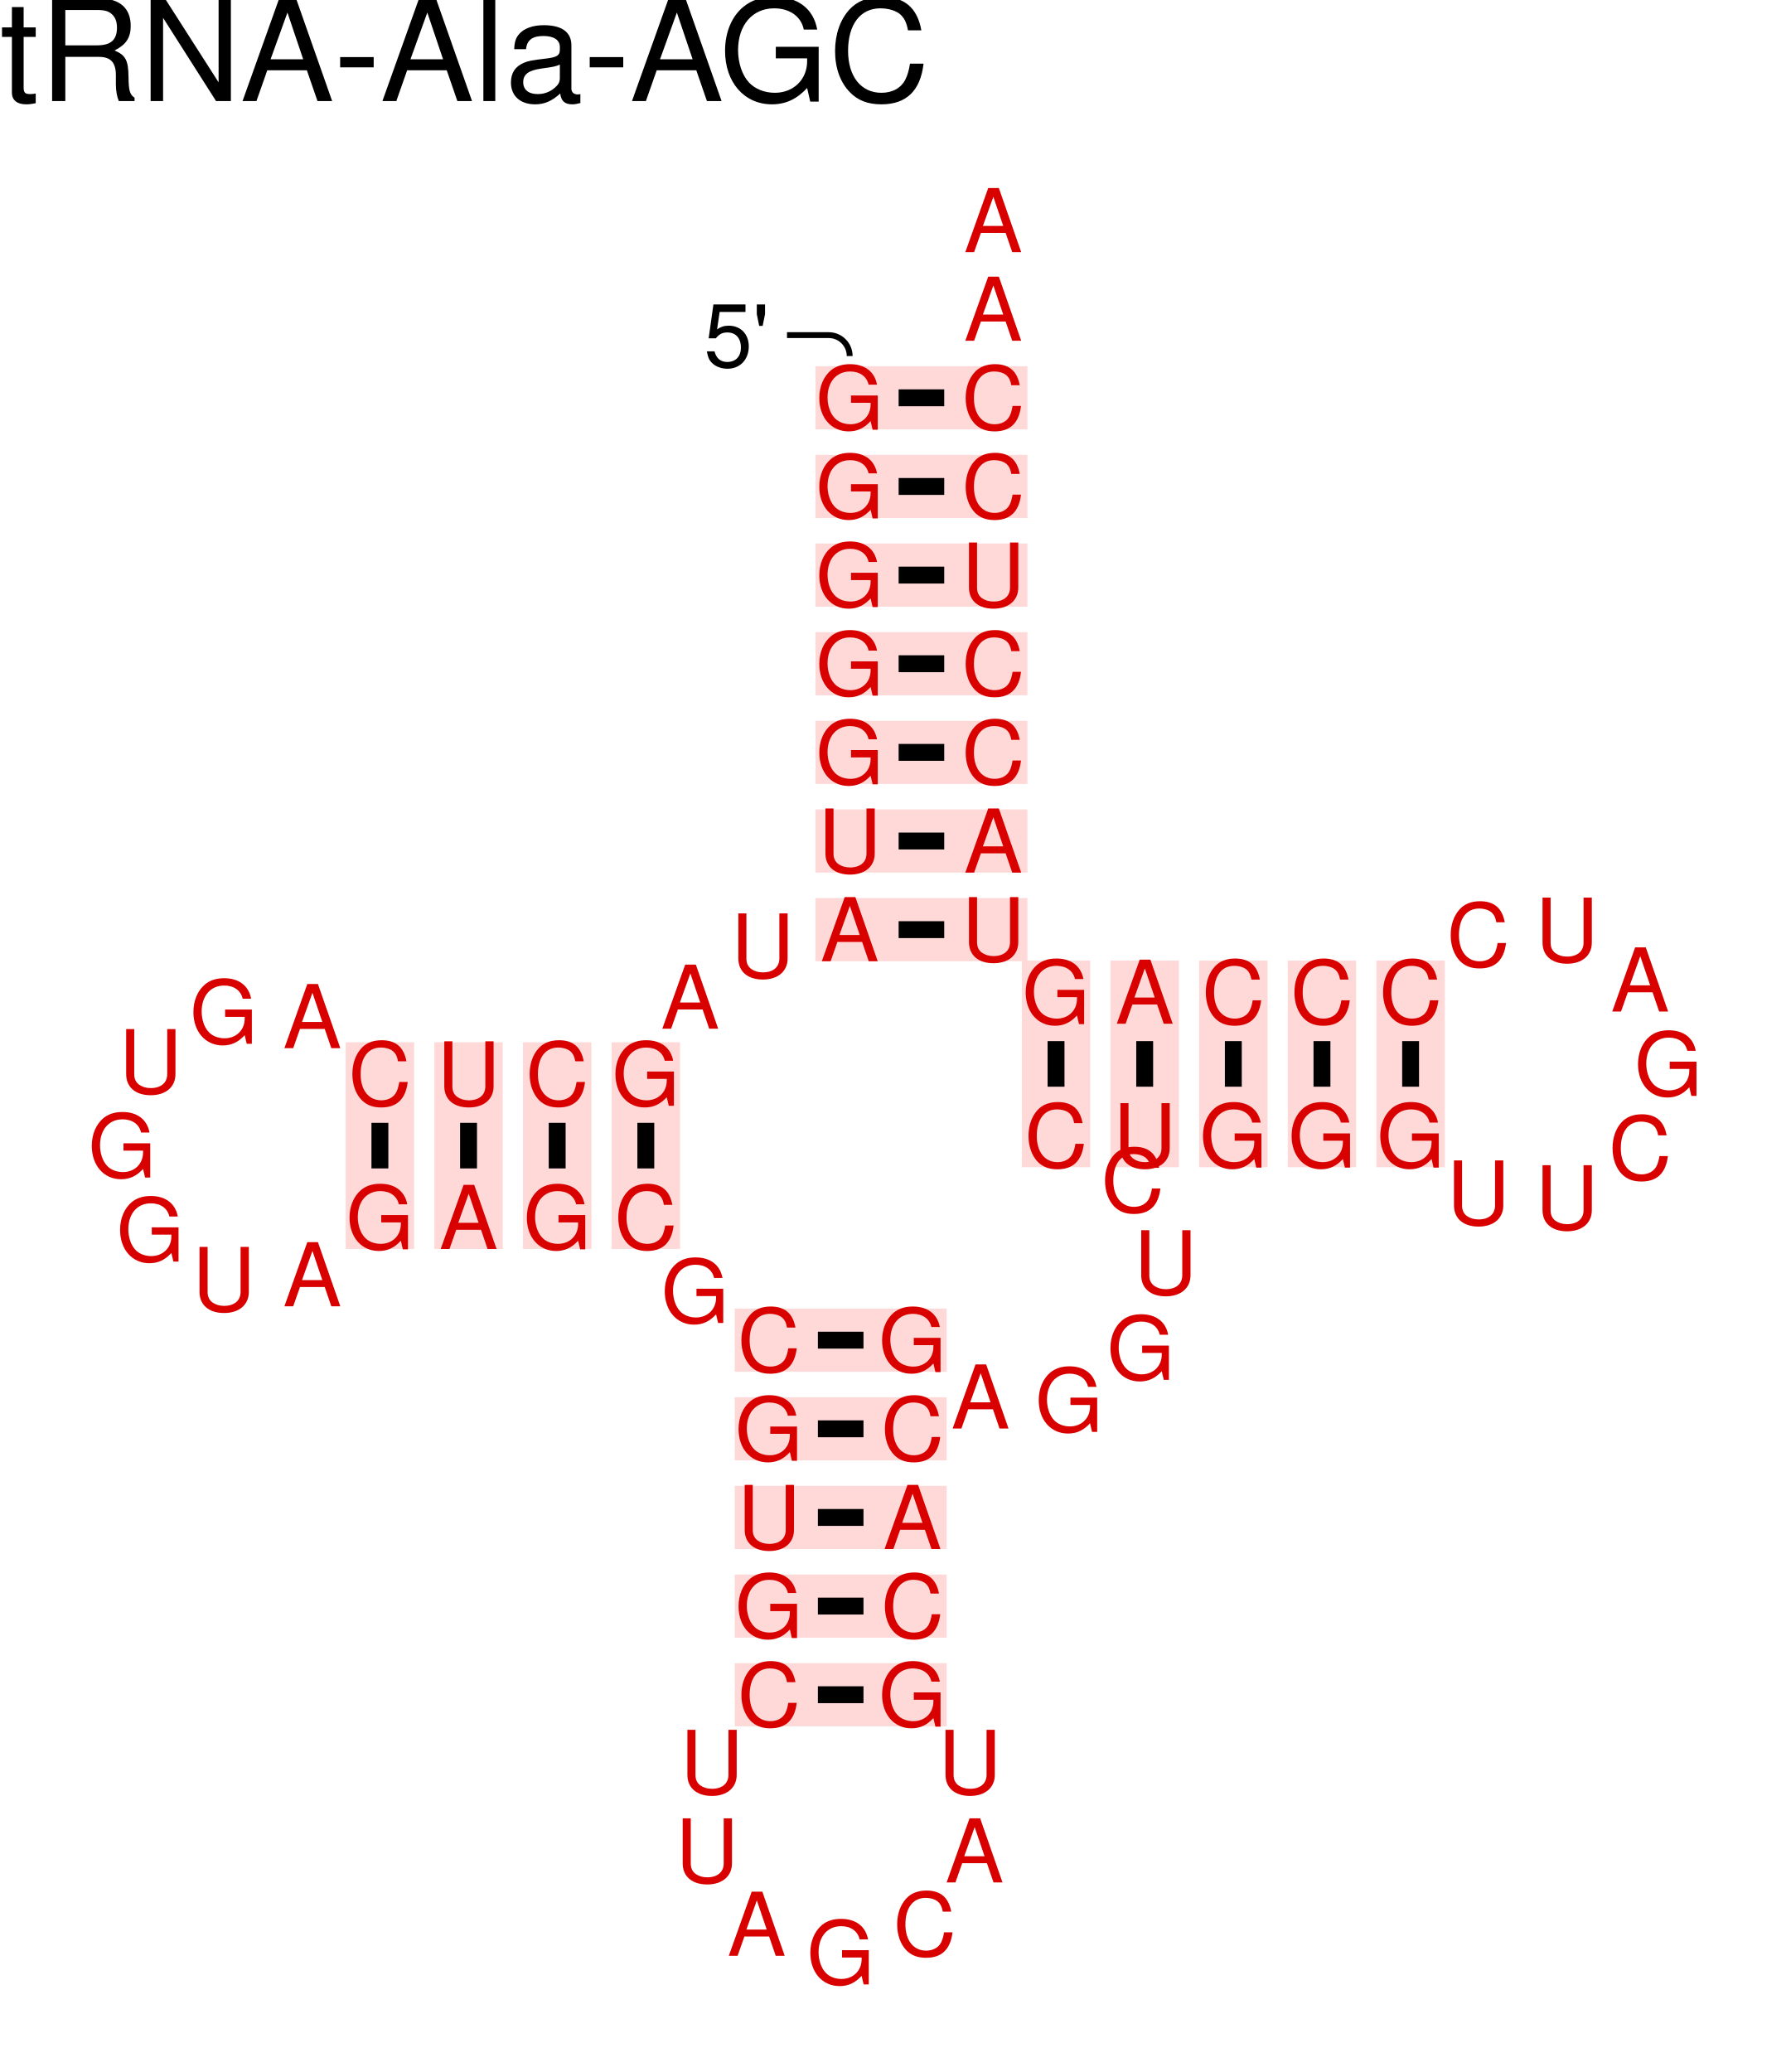
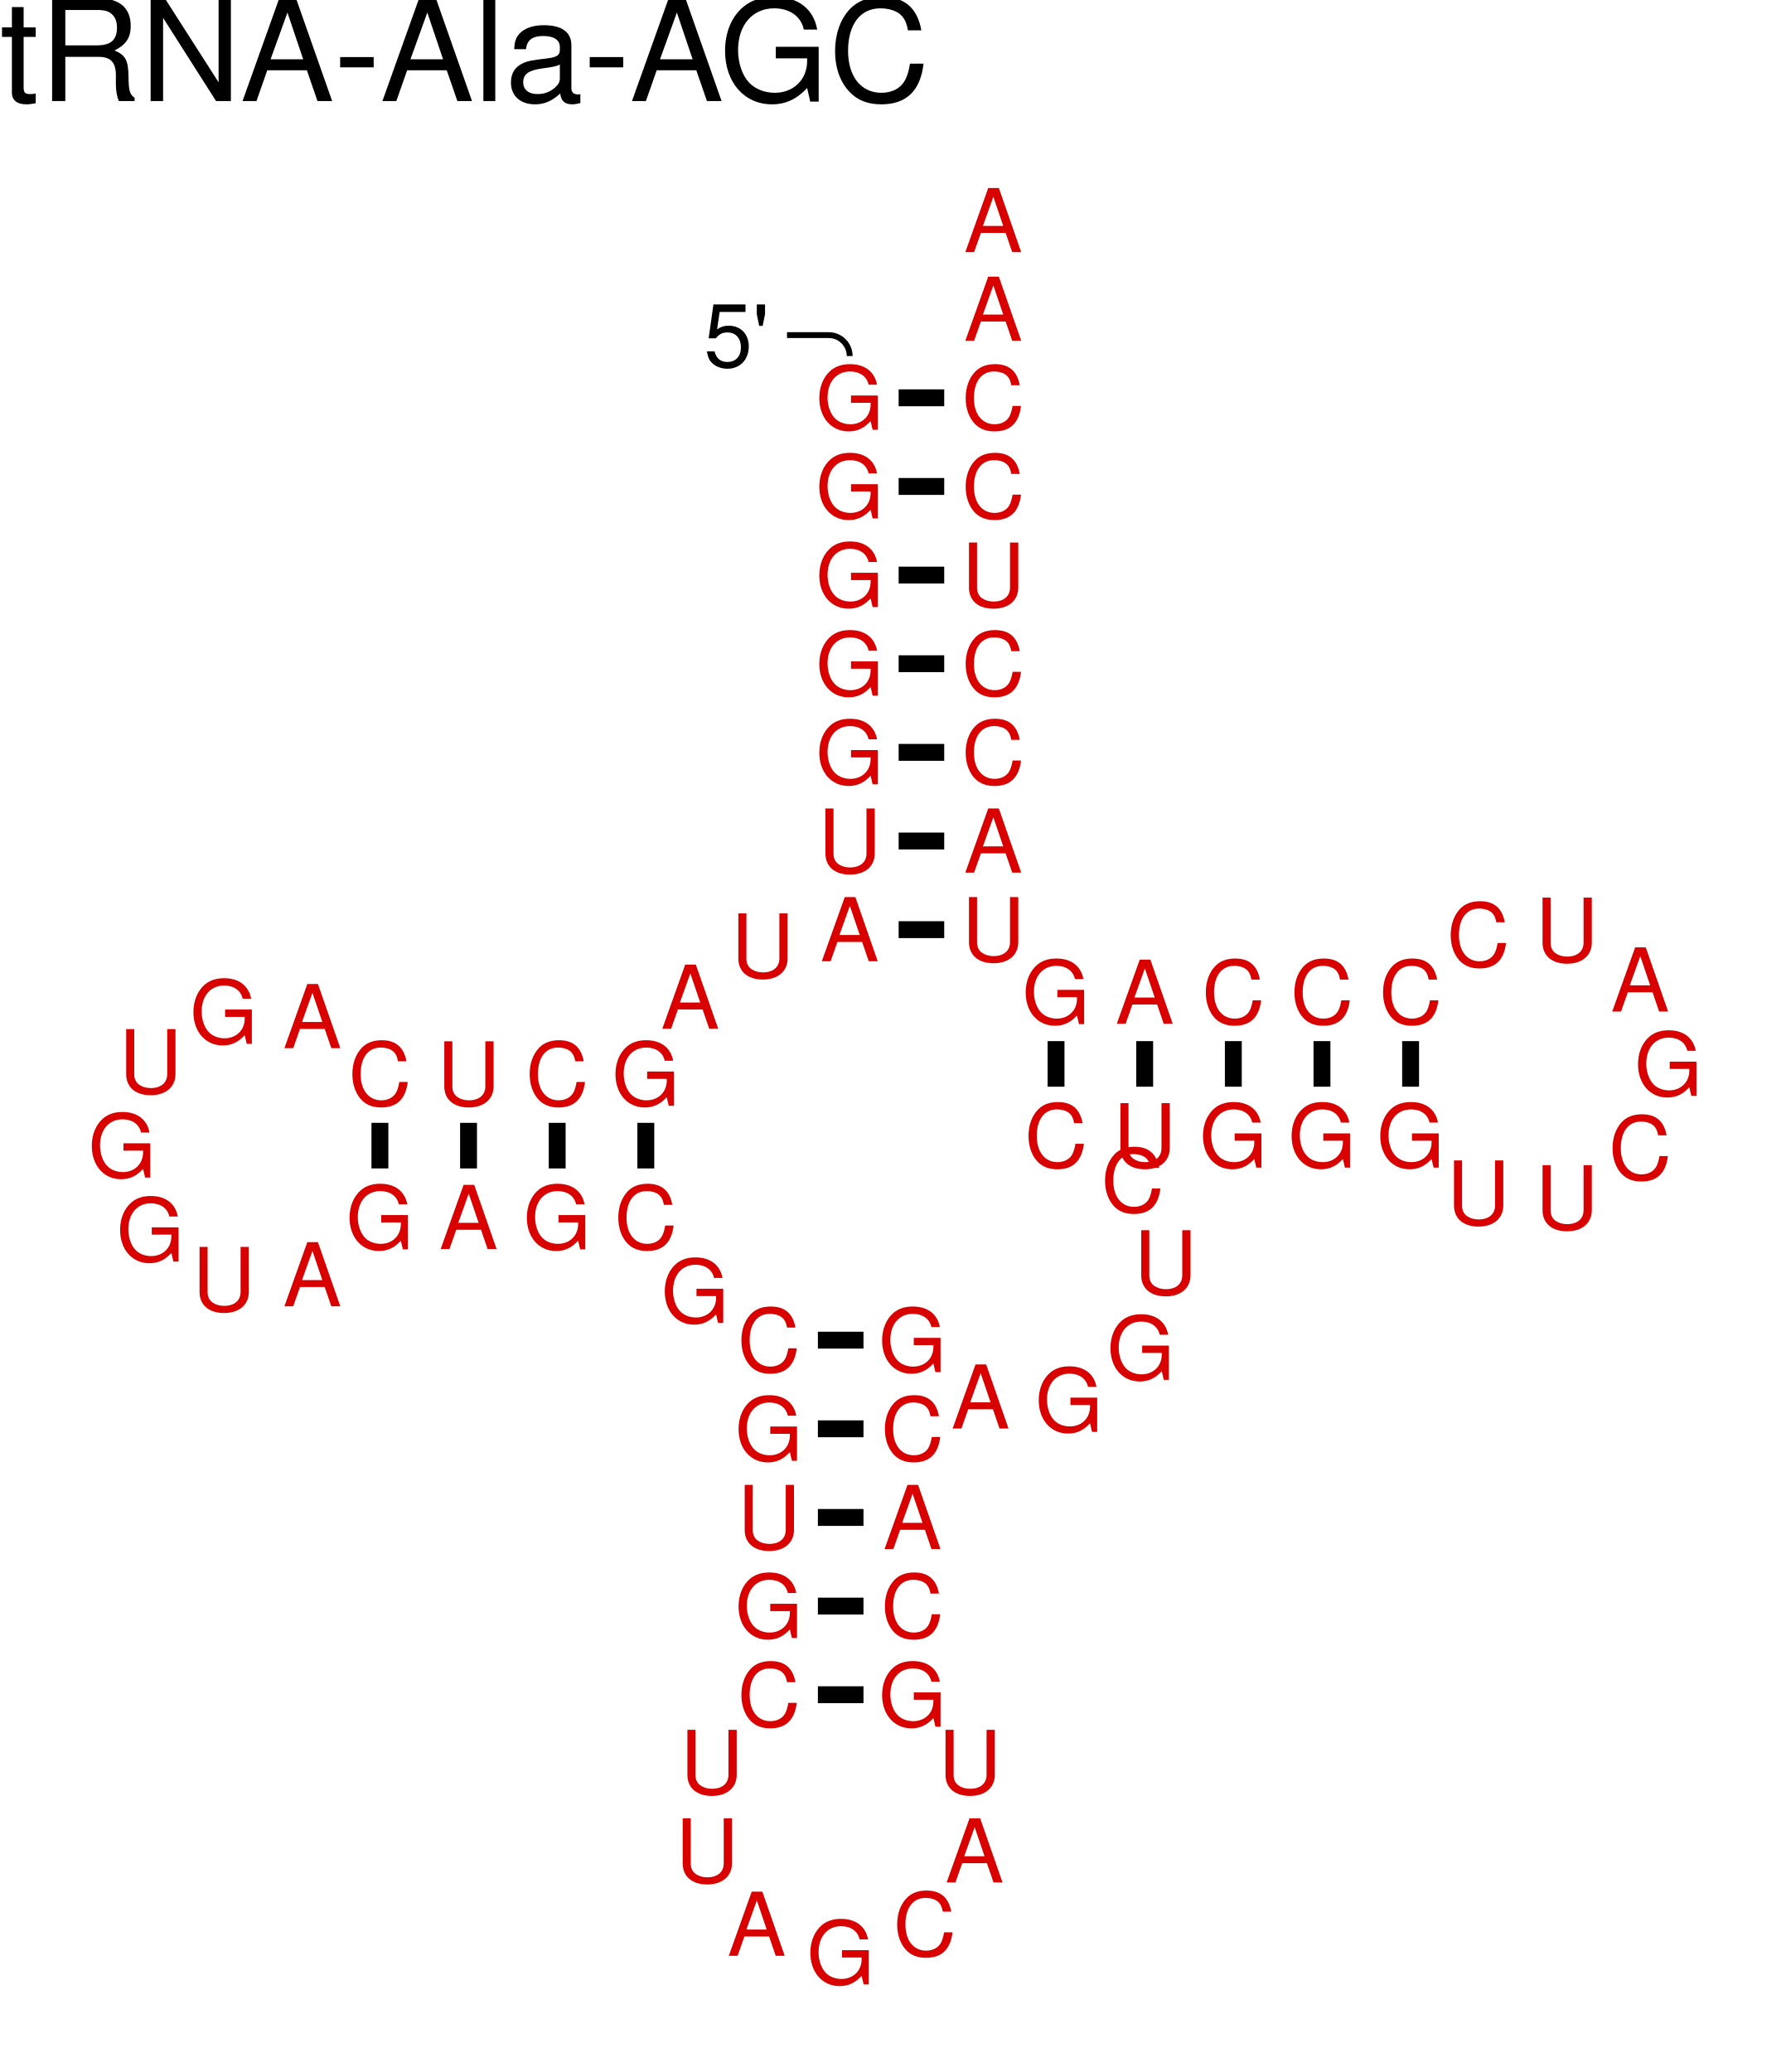
<svg xmlns="http://www.w3.org/2000/svg" version="1.0" width="152.713" height="176.717" id="svg2403" xml:space="preserve">
  <text x="0" y="8.616" id="text1000">
    <tspan x="0" y="8.616" fill="#000000" font-variant="normal" font-weight="normal" font-style="normal" font-family="Helvetica, Arial, sans-serif" font-size="12" id="tspan1001">tRNA-Ala-AGC</tspan>
  </text>
-   <path fill="#ffd8d8" stroke="none" d="M 69.552 31.236 L 69.552,31.236L 87.627,31.236L 87.627,36.621L 69.552,36.621Z" />
  <path fill="none" stroke="#000000" stroke-width="1.44" stroke-linecap="butt" stroke-linejoin="miter" d="M 76.645 33.928 L 80.533 33.928 " />
-   <path fill="#ffd8d8" stroke="none" d="M 69.552 38.796 L 69.552,38.796L 87.627,38.796L 87.627,44.181L 69.552,44.181Z" />
  <path fill="none" stroke="#000000" stroke-width="1.44" stroke-linecap="butt" stroke-linejoin="miter" d="M 76.645 41.489 L 80.533 41.489 " />
-   <path fill="#ffd8d8" stroke="none" d="M 69.552 46.356 L 69.552,46.356L 87.627,46.356L 87.627,51.741L 69.552,51.741Z" />
  <path fill="none" stroke="#000000" stroke-width="1.44" stroke-linecap="butt" stroke-linejoin="miter" d="M 76.645 49.048 L 80.533 49.048 " />
-   <path fill="#ffd8d8" stroke="none" d="M 69.552 53.916 L 69.552,53.916L 87.627,53.916L 87.627,59.301L 69.552,59.301Z" />
  <path fill="none" stroke="#000000" stroke-width="1.44" stroke-linecap="butt" stroke-linejoin="miter" d="M 76.645 56.608 L 80.533 56.608 " />
-   <path fill="#ffd8d8" stroke="none" d="M 69.552 61.476 L 69.552,61.476L 87.627,61.476L 87.627,66.861L 69.552,66.861Z" />
  <path fill="none" stroke="#000000" stroke-width="1.44" stroke-linecap="butt" stroke-linejoin="miter" d="M 76.645 64.168 L 80.533 64.168 " />
-   <path fill="#ffd8d8" stroke="none" d="M 69.552 69.036 L 69.552,69.036L 87.627,69.036L 87.627,74.421L 69.552,74.421Z" />
  <path fill="none" stroke="#000000" stroke-width="1.44" stroke-linecap="butt" stroke-linejoin="miter" d="M 76.645 71.728 L 80.533 71.728 " />
-   <path fill="#ffd8d8" stroke="none" d="M 69.552 76.596 L 69.552,76.596L 87.627,76.596L 87.627,81.981L 69.552,81.981Z" />
  <path fill="none" stroke="#000000" stroke-width="1.44" stroke-linecap="butt" stroke-linejoin="miter" d="M 76.645 79.288 L 80.533 79.288 " />
-   <path fill="#ffd8d8" stroke="none" d="M 58 88.897 L 58,88.897L 58,106.522L 52.165,106.522L 52.165,88.897Z" />
  <path fill="none" stroke="#000000" stroke-width="1.44" stroke-linecap="butt" stroke-linejoin="miter" d="M 55.082 95.765 L 55.082 99.653 " />
-   <path fill="#ffd8d8" stroke="none" d="M 50.44 88.897 L 50.44,88.897L 50.44,106.522L 44.605,106.522L 44.605,88.897Z" />
  <path fill="none" stroke="#000000" stroke-width="1.44" stroke-linecap="butt" stroke-linejoin="miter" d="M 47.522 95.765 L 47.522 99.653 " />
-   <path fill="#ffd8d8" stroke="none" d="M 42.88 88.897 L 42.88,88.897L 42.88,106.522L 37.045,106.522L 37.045,88.897Z" />
  <path fill="none" stroke="#000000" stroke-width="1.44" stroke-linecap="butt" stroke-linejoin="miter" d="M 39.962 95.765 L 39.962 99.653 " />
-   <path fill="#ffd8d8" stroke="none" d="M 35.32 88.897 L 35.32,88.897L 35.32,106.522L 29.485,106.522L 29.485,88.897Z" />
  <path fill="none" stroke="#000000" stroke-width="1.44" stroke-linecap="butt" stroke-linejoin="miter" d="M 32.402 95.765 L 32.402 99.653 " />
-   <path fill="#ffd8d8" stroke="none" d="M 62.665 111.608 L 62.665,111.608L 80.74,111.608L 80.74,116.993L 62.665,116.993Z" />
  <path fill="none" stroke="#000000" stroke-width="1.44" stroke-linecap="butt" stroke-linejoin="miter" d="M 69.758 114.3 L 73.646 114.3 " />
-   <path fill="#ffd8d8" stroke="none" d="M 62.665 119.168 L 62.665,119.168L 80.74,119.168L 80.74,124.553L 62.665,124.553Z" />
  <path fill="none" stroke="#000000" stroke-width="1.44" stroke-linecap="butt" stroke-linejoin="miter" d="M 69.758 121.86 L 73.646 121.86 " />
-   <path fill="#ffd8d8" stroke="none" d="M 62.665 126.728 L 62.665,126.728L 80.74,126.728L 80.74,132.113L 62.665,132.113Z" />
  <path fill="none" stroke="#000000" stroke-width="1.44" stroke-linecap="butt" stroke-linejoin="miter" d="M 69.758 129.42 L 73.646 129.42 " />
-   <path fill="#ffd8d8" stroke="none" d="M 62.665 134.288 L 62.665,134.288L 80.74,134.288L 80.74,139.673L 62.665,139.673Z" />
  <path fill="none" stroke="#000000" stroke-width="1.44" stroke-linecap="butt" stroke-linejoin="miter" d="M 69.758 136.98 L 73.646 136.98 " />
-   <path fill="#ffd8d8" stroke="none" d="M 62.665 141.848 L 62.665,141.848L 80.74,141.848L 80.74,147.233L 62.665,147.233Z" />
  <path fill="none" stroke="#000000" stroke-width="1.44" stroke-linecap="butt" stroke-linejoin="miter" d="M 69.758 144.54 L 73.646 144.54 " />
-   <path fill="#ffd8d8" stroke="none" d="M 87.153 99.552 L 87.153,99.552L 87.153,81.927L 92.988,81.927L 92.988,99.552Z" />
  <path fill="none" stroke="#000000" stroke-width="1.44" stroke-linecap="butt" stroke-linejoin="miter" d="M 90.07 92.683 L 90.07 88.795 " />
-   <path fill="#ffd8d8" stroke="none" d="M 94.713 99.552 L 94.713,99.552L 94.713,81.927L 100.548,81.927L 100.548,99.552Z" />
  <path fill="none" stroke="#000000" stroke-width="1.44" stroke-linecap="butt" stroke-linejoin="miter" d="M 97.63 92.683 L 97.63 88.795 " />
-   <path fill="#ffd8d8" stroke="none" d="M 102.273 99.552 L 102.273,99.552L 102.273,81.927L 108.108,81.927L 108.108,99.552Z" />
  <path fill="none" stroke="#000000" stroke-width="1.44" stroke-linecap="butt" stroke-linejoin="miter" d="M 105.19 92.683 L 105.19 88.795 " />
-   <path fill="#ffd8d8" stroke="none" d="M 109.833 99.552 L 109.833,99.552L 109.833,81.927L 115.668,81.927L 115.668,99.552Z" />
  <path fill="none" stroke="#000000" stroke-width="1.44" stroke-linecap="butt" stroke-linejoin="miter" d="M 112.75 92.683 L 112.75 88.795 " />
-   <path fill="#ffd8d8" stroke="none" d="M 117.393 99.552 L 117.393,99.552L 117.393,81.927L 123.228,81.927L 123.228,99.552Z" />
  <path fill="none" stroke="#000000" stroke-width="1.44" stroke-linecap="butt" stroke-linejoin="miter" d="M 120.31 92.683 L 120.31 88.795 " />
-   <path fill="none" stroke="#5c5c5c" stroke-width="0.5" stroke-linecap="butt" stroke-linejoin="miter" d="" />
-   <path fill="none" stroke="#5c5c5c" stroke-width="0.5" stroke-linecap="butt" stroke-linejoin="miter" d="" />
-   <path fill="none" stroke="#5c5c5c" stroke-width="0.5" stroke-linecap="butt" stroke-linejoin="miter" d="" />
-   <path fill="none" stroke="#5c5c5c" stroke-width="0.5" stroke-linecap="butt" stroke-linejoin="miter" d="" />
-   <path fill="none" stroke="#5c5c5c" stroke-width="0.5" stroke-linecap="butt" stroke-linejoin="miter" d="" />
-   <path fill="none" stroke="#5c5c5c" stroke-width="0.5" stroke-linecap="butt" stroke-linejoin="miter" d="" />
-   <path fill="none" stroke="#5c5c5c" stroke-width="0.5" stroke-linecap="butt" stroke-linejoin="miter" d="" />
-   <path fill="none" stroke="#5c5c5c" stroke-width="0.5" stroke-linecap="butt" stroke-linejoin="miter" d="" />
-   <path fill="none" stroke="#5c5c5c" stroke-width="0.5" stroke-linecap="butt" stroke-linejoin="miter" d="" />
-   <path fill="none" stroke="#5c5c5c" stroke-width="0.5" stroke-linecap="butt" stroke-linejoin="miter" d="" />
-   <path fill="none" stroke="#5c5c5c" stroke-width="0.5" stroke-linecap="butt" stroke-linejoin="miter" d="" />
-   <path fill="none" stroke="#5c5c5c" stroke-width="0.5" stroke-linecap="butt" stroke-linejoin="miter" d="" />
-   <path fill="none" stroke="#5c5c5c" stroke-width="0.5" stroke-linecap="butt" stroke-linejoin="miter" d="" />
-   <path fill="none" stroke="#5c5c5c" stroke-width="0.5" stroke-linecap="butt" stroke-linejoin="miter" d="" />
-   <path fill="none" stroke="#5c5c5c" stroke-width="0.5" stroke-linecap="butt" stroke-linejoin="miter" d="" />
-   <path fill="none" stroke="#5c5c5c" stroke-width="0.5" stroke-linecap="butt" stroke-linejoin="miter" d="" />
-   <path fill="none" stroke="#5c5c5c" stroke-width="0.5" stroke-linecap="butt" stroke-linejoin="miter" d="" />
-   <path fill="none" stroke="#5c5c5c" stroke-width="0.5" stroke-linecap="butt" stroke-linejoin="miter" d="" />
-   <path fill="none" stroke="#5c5c5c" stroke-width="0.5" stroke-linecap="butt" stroke-linejoin="miter" d="" />
-   <path fill="none" stroke="#5c5c5c" stroke-width="0.5" stroke-linecap="butt" stroke-linejoin="miter" d="" />
-   <path fill="none" stroke="#5c5c5c" stroke-width="0.5" stroke-linecap="butt" stroke-linejoin="miter" d="" />
-   <path fill="none" stroke="#5c5c5c" stroke-width="0.5" stroke-linecap="butt" stroke-linejoin="miter" d="" />
-   <path fill="none" stroke="#5c5c5c" stroke-width="0.5" stroke-linecap="butt" stroke-linejoin="miter" d="" />
-   <path fill="none" stroke="#5c5c5c" stroke-width="0.5" stroke-linecap="butt" stroke-linejoin="miter" d="" />
-   <path fill="none" stroke="#5c5c5c" stroke-width="0.5" stroke-linecap="butt" stroke-linejoin="miter" d="" />
-   <path fill="none" stroke="#5c5c5c" stroke-width="0.5" stroke-linecap="butt" stroke-linejoin="miter" d="" />
-   <path fill="none" stroke="#5c5c5c" stroke-width="0.5" stroke-linecap="butt" stroke-linejoin="miter" d="" />
-   <path fill="none" stroke="#5c5c5c" stroke-width="0.5" stroke-linecap="butt" stroke-linejoin="miter" d="" />
-   <path fill="none" stroke="#5c5c5c" stroke-width="0.5" stroke-linecap="butt" stroke-linejoin="miter" d="" />
-   <path fill="none" stroke="#5c5c5c" stroke-width="0.5" stroke-linecap="butt" stroke-linejoin="miter" d="" />
-   <path fill="none" stroke="#5c5c5c" stroke-width="0.5" stroke-linecap="butt" stroke-linejoin="miter" d="" />
-   <path fill="none" stroke="#5c5c5c" stroke-width="0.5" stroke-linecap="butt" stroke-linejoin="miter" d="" />
-   <path fill="none" stroke="#5c5c5c" stroke-width="0.5" stroke-linecap="butt" stroke-linejoin="miter" d="" />
-   <path fill="none" stroke="#5c5c5c" stroke-width="0.5" stroke-linecap="butt" stroke-linejoin="miter" d="" />
-   <path fill="none" stroke="#5c5c5c" stroke-width="0.5" stroke-linecap="butt" stroke-linejoin="miter" d="" />
-   <path fill="none" stroke="#5c5c5c" stroke-width="0.5" stroke-linecap="butt" stroke-linejoin="miter" d="" />
-   <path fill="none" stroke="#5c5c5c" stroke-width="0.5" stroke-linecap="butt" stroke-linejoin="miter" d="" />
-   <path fill="none" stroke="#5c5c5c" stroke-width="0.5" stroke-linecap="butt" stroke-linejoin="miter" d="" />
-   <path fill="none" stroke="#5c5c5c" stroke-width="0.5" stroke-linecap="butt" stroke-linejoin="miter" d="" />
-   <path fill="none" stroke="#5c5c5c" stroke-width="0.5" stroke-linecap="butt" stroke-linejoin="miter" d="" />
-   <path fill="none" stroke="#5c5c5c" stroke-width="0.5" stroke-linecap="butt" stroke-linejoin="miter" d="" />
-   <path fill="none" stroke="#5c5c5c" stroke-width="0.5" stroke-linecap="butt" stroke-linejoin="miter" d="" />
-   <path fill="none" stroke="#5c5c5c" stroke-width="0.5" stroke-linecap="butt" stroke-linejoin="miter" d="" />
-   <path fill="none" stroke="#5c5c5c" stroke-width="0.5" stroke-linecap="butt" stroke-linejoin="miter" d="" />
-   <path fill="none" stroke="#5c5c5c" stroke-width="0.5" stroke-linecap="butt" stroke-linejoin="miter" d="" />
-   <path fill="none" stroke="#5c5c5c" stroke-width="0.5" stroke-linecap="butt" stroke-linejoin="miter" d="" />
-   <path fill="none" stroke="#5c5c5c" stroke-width="0.5" stroke-linecap="butt" stroke-linejoin="miter" d="" />
-   <path fill="none" stroke="#5c5c5c" stroke-width="0.5" stroke-linecap="butt" stroke-linejoin="miter" d="" />
-   <path fill="none" stroke="#5c5c5c" stroke-width="0.5" stroke-linecap="butt" stroke-linejoin="miter" d="" />
-   <path fill="none" stroke="#5c5c5c" stroke-width="0.5" stroke-linecap="butt" stroke-linejoin="miter" d="" />
-   <path fill="none" stroke="#5c5c5c" stroke-width="0.5" stroke-linecap="butt" stroke-linejoin="miter" d="" />
-   <path fill="none" stroke="#5c5c5c" stroke-width="0.5" stroke-linecap="butt" stroke-linejoin="miter" d="" />
-   <path fill="none" stroke="#5c5c5c" stroke-width="0.5" stroke-linecap="butt" stroke-linejoin="miter" d="" />
-   <path fill="none" stroke="#5c5c5c" stroke-width="0.5" stroke-linecap="butt" stroke-linejoin="miter" d="" />
-   <path fill="none" stroke="#5c5c5c" stroke-width="0.5" stroke-linecap="butt" stroke-linejoin="miter" d="" />
-   <path fill="none" stroke="#5c5c5c" stroke-width="0.5" stroke-linecap="butt" stroke-linejoin="miter" d="" />
-   <path fill="none" stroke="#5c5c5c" stroke-width="0.5" stroke-linecap="butt" stroke-linejoin="miter" d="" />
-   <path fill="none" stroke="#5c5c5c" stroke-width="0.5" stroke-linecap="butt" stroke-linejoin="miter" d="" />
-   <path fill="none" stroke="#5c5c5c" stroke-width="0.5" stroke-linecap="butt" stroke-linejoin="miter" d="" />
-   <path fill="none" stroke="#5c5c5c" stroke-width="0.5" stroke-linecap="butt" stroke-linejoin="miter" d="" />
-   <path fill="none" stroke="#5c5c5c" stroke-width="0.5" stroke-linecap="butt" stroke-linejoin="miter" d="" />
-   <path fill="none" stroke="#5c5c5c" stroke-width="0.5" stroke-linecap="butt" stroke-linejoin="miter" d="" />
-   <path fill="none" stroke="#5c5c5c" stroke-width="0.5" stroke-linecap="butt" stroke-linejoin="miter" d="" />
-   <path fill="none" stroke="#5c5c5c" stroke-width="0.5" stroke-linecap="butt" stroke-linejoin="miter" d="" />
-   <path fill="none" stroke="#5c5c5c" stroke-width="0.5" stroke-linecap="butt" stroke-linejoin="miter" d="" />
-   <path fill="none" stroke="#5c5c5c" stroke-width="0.5" stroke-linecap="butt" stroke-linejoin="miter" d="" />
-   <path fill="none" stroke="#5c5c5c" stroke-width="0.5" stroke-linecap="butt" stroke-linejoin="miter" d="" />
-   <path fill="none" stroke="#5c5c5c" stroke-width="0.5" stroke-linecap="butt" stroke-linejoin="miter" d="" />
-   <path fill="none" stroke="#5c5c5c" stroke-width="0.5" stroke-linecap="butt" stroke-linejoin="miter" d="" />
-   <path fill="none" stroke="#5c5c5c" stroke-width="0.5" stroke-linecap="butt" stroke-linejoin="miter" d="" />
-   <path fill="none" stroke="#5c5c5c" stroke-width="0.5" stroke-linecap="butt" stroke-linejoin="miter" d="" />
-   <path fill="none" stroke="#5c5c5c" stroke-width="0.5" stroke-linecap="butt" stroke-linejoin="miter" d="" />
-   <path fill="none" stroke="#5c5c5c" stroke-width="0.5" stroke-linecap="butt" stroke-linejoin="miter" d="" />
-   <path fill="none" stroke="#5c5c5c" stroke-width="0.5" stroke-linecap="butt" stroke-linejoin="miter" d="" />
-   <path fill="none" stroke="#5c5c5c" stroke-width="0.5" stroke-linecap="butt" stroke-linejoin="miter" d="" />
-   <path fill="none" stroke="#5c5c5c" stroke-width="0.5" stroke-linecap="butt" stroke-linejoin="miter" d="" />
-   <path fill="none" stroke="#5c5c5c" stroke-width="0.5" stroke-linecap="butt" stroke-linejoin="miter" d="" />
-   <path fill="none" stroke="#5c5c5c" stroke-width="0.5" stroke-linecap="butt" stroke-linejoin="miter" d="" />
-   <path fill="none" stroke="#5c5c5c" stroke-width="0.5" stroke-linecap="butt" stroke-linejoin="miter" d="" />
-   <path fill="none" stroke="#5c5c5c" stroke-width="0.5" stroke-linecap="butt" stroke-linejoin="miter" d="" />
-   <path fill="none" stroke="#5c5c5c" stroke-width="0.5" stroke-linecap="butt" stroke-linejoin="miter" d="" />
-   <path fill="none" stroke="#5c5c5c" stroke-width="0.5" stroke-linecap="butt" stroke-linejoin="miter" d="" />
-   <path fill="none" stroke="#5c5c5c" stroke-width="0.5" stroke-linecap="butt" stroke-linejoin="miter" d="" />
-   <path fill="none" stroke="#5c5c5c" stroke-width="0.5" stroke-linecap="butt" stroke-linejoin="miter" d="" />
-   <path fill="none" stroke="#5c5c5c" stroke-width="0.5" stroke-linecap="butt" stroke-linejoin="miter" d="" />
-   <path fill="none" stroke="#5c5c5c" stroke-width="0.5" stroke-linecap="butt" stroke-linejoin="miter" d="" />
-   <path fill="none" stroke="#5c5c5c" stroke-width="0.5" stroke-linecap="butt" stroke-linejoin="miter" d="" />
-   <path fill="none" stroke="#5c5c5c" stroke-width="0.5" stroke-linecap="butt" stroke-linejoin="miter" d="" />
-   <path fill="none" stroke="#5c5c5c" stroke-width="0.5" stroke-linecap="butt" stroke-linejoin="miter" d="" />
-   <path fill="none" stroke="#5c5c5c" stroke-width="0.5" stroke-linecap="butt" stroke-linejoin="miter" d="" />
-   <path fill="none" stroke="#5c5c5c" stroke-width="0.5" stroke-linecap="butt" stroke-linejoin="miter" d="" />
-   <path fill="none" stroke="#5c5c5c" stroke-width="0.5" stroke-linecap="butt" stroke-linejoin="miter" d="" />
-   <path fill="none" stroke="#5c5c5c" stroke-width="0.5" stroke-linecap="butt" stroke-linejoin="miter" d="" />
-   <path fill="none" stroke="#5c5c5c" stroke-width="0.5" stroke-linecap="butt" stroke-linejoin="miter" d="" />
-   <path fill="none" stroke="#5c5c5c" stroke-width="0.5" stroke-linecap="butt" stroke-linejoin="miter" d="" />
-   <path fill="none" stroke="#5c5c5c" stroke-width="0.5" stroke-linecap="butt" stroke-linejoin="miter" d="" />
-   <path fill="none" stroke="#5c5c5c" stroke-width="0.5" stroke-linecap="butt" stroke-linejoin="miter" d="" />
-   <path fill="none" stroke="#5c5c5c" stroke-width="0.5" stroke-linecap="butt" stroke-linejoin="miter" d="" />
-   <path fill="none" stroke="#5c5c5c" stroke-width="0.5" stroke-linecap="butt" stroke-linejoin="miter" d="" />
-   <path fill="none" stroke="#5c5c5c" stroke-width="0.5" stroke-linecap="butt" stroke-linejoin="miter" d="" />
-   <path fill="none" stroke="#5c5c5c" stroke-width="0.5" stroke-linecap="butt" stroke-linejoin="miter" d="" />
-   <path fill="none" stroke="#5c5c5c" stroke-width="0.5" stroke-linecap="butt" stroke-linejoin="miter" d="" />
-   <path fill="none" stroke="#5c5c5c" stroke-width="0.5" stroke-linecap="butt" stroke-linejoin="miter" d="" />
-   <path fill="none" stroke="#5c5c5c" stroke-width="0.5" stroke-linecap="butt" stroke-linejoin="miter" d="" />
-   <path fill="none" stroke="#5c5c5c" stroke-width="0.5" stroke-linecap="butt" stroke-linejoin="miter" d="" />
-   <path fill="none" stroke="#5c5c5c" stroke-width="0.5" stroke-linecap="butt" stroke-linejoin="miter" d="" />
-   <path fill="none" stroke="#5c5c5c" stroke-width="0.5" stroke-linecap="butt" stroke-linejoin="miter" d="" />
-   <path fill="none" stroke="#5c5c5c" stroke-width="0.5" stroke-linecap="butt" stroke-linejoin="miter" d="" />
-   <path fill="none" stroke="#5c5c5c" stroke-width="0.5" stroke-linecap="butt" stroke-linejoin="miter" d="" />
-   <path fill="none" stroke="#5c5c5c" stroke-width="0.5" stroke-linecap="butt" stroke-linejoin="miter" d="" />
-   <path fill="none" stroke="#5c5c5c" stroke-width="0.5" stroke-linecap="butt" stroke-linejoin="miter" d="" />
-   <path fill="none" stroke="#5c5c5c" stroke-width="0.5" stroke-linecap="butt" stroke-linejoin="miter" d="" />
-   <path fill="none" stroke="#5c5c5c" stroke-width="0.5" stroke-linecap="butt" stroke-linejoin="miter" d="" />
-   <path fill="none" stroke="#5c5c5c" stroke-width="0.5" stroke-linecap="butt" stroke-linejoin="miter" d="" />
-   <path fill="none" stroke="#5c5c5c" stroke-width="0.5" stroke-linecap="butt" stroke-linejoin="miter" d="" />
-   <path fill="none" stroke="#5c5c5c" stroke-width="0.5" stroke-linecap="butt" stroke-linejoin="miter" d="" />
-   <path fill="none" stroke="#5c5c5c" stroke-width="0.5" stroke-linecap="butt" stroke-linejoin="miter" d="" />
-   <path fill="none" stroke="#5c5c5c" stroke-width="0.5" stroke-linecap="butt" stroke-linejoin="miter" d="" />
-   <path fill="none" stroke="#5c5c5c" stroke-width="0.5" stroke-linecap="butt" stroke-linejoin="miter" d="" />
-   <path fill="none" stroke="#5c5c5c" stroke-width="0.5" stroke-linecap="butt" stroke-linejoin="miter" d="" />
-   <path fill="none" stroke="#5c5c5c" stroke-width="0.5" stroke-linecap="butt" stroke-linejoin="miter" d="" />
-   <path fill="none" stroke="#5c5c5c" stroke-width="0.5" stroke-linecap="butt" stroke-linejoin="miter" d="" />
-   <path fill="none" stroke="#5c5c5c" stroke-width="0.5" stroke-linecap="butt" stroke-linejoin="miter" d="" />
-   <path fill="none" stroke="#5c5c5c" stroke-width="0.5" stroke-linecap="butt" stroke-linejoin="miter" d="" />
-   <path fill="none" stroke="#5c5c5c" stroke-width="0.5" stroke-linecap="butt" stroke-linejoin="miter" d="" />
-   <path fill="none" stroke="#5c5c5c" stroke-width="0.5" stroke-linecap="butt" stroke-linejoin="miter" d="" />
-   <path fill="none" stroke="#5c5c5c" stroke-width="0.5" stroke-linecap="butt" stroke-linejoin="miter" d="" />
-   <path fill="none" stroke="#5c5c5c" stroke-width="0.5" stroke-linecap="butt" stroke-linejoin="miter" d="" />
-   <path fill="none" stroke="#5c5c5c" stroke-width="0.5" stroke-linecap="butt" stroke-linejoin="miter" d="" />
-   <path fill="none" stroke="#5c5c5c" stroke-width="0.5" stroke-linecap="butt" stroke-linejoin="miter" d="" />
-   <path fill="none" stroke="#5c5c5c" stroke-width="0.5" stroke-linecap="butt" stroke-linejoin="miter" d="" />
-   <path fill="none" stroke="#5c5c5c" stroke-width="0.5" stroke-linecap="butt" stroke-linejoin="miter" d="" />
-   <path fill="none" stroke="#5c5c5c" stroke-width="0.5" stroke-linecap="butt" stroke-linejoin="miter" d="" />
-   <path fill="none" stroke="#5c5c5c" stroke-width="0.5" stroke-linecap="butt" stroke-linejoin="miter" d="" />
-   <path fill="none" stroke="#5c5c5c" stroke-width="0.5" stroke-linecap="butt" stroke-linejoin="miter" d="" />
-   <path fill="none" stroke="#5c5c5c" stroke-width="0.5" stroke-linecap="butt" stroke-linejoin="miter" d="" />
-   <path fill="none" stroke="#5c5c5c" stroke-width="0.5" stroke-linecap="butt" stroke-linejoin="miter" d="" />
-   <path fill="none" stroke="#5c5c5c" stroke-width="0.5" stroke-linecap="butt" stroke-linejoin="miter" d="" />
-   <path fill="none" stroke="#5c5c5c" stroke-width="0.5" stroke-linecap="butt" stroke-linejoin="miter" d="" />
-   <path fill="none" stroke="#5c5c5c" stroke-width="0.5" stroke-linecap="butt" stroke-linejoin="miter" d="" />
-   <path fill="none" stroke="#5c5c5c" stroke-width="0.5" stroke-linecap="butt" stroke-linejoin="miter" d="" />
-   <path fill="none" stroke="#5c5c5c" stroke-width="0.5" stroke-linecap="butt" stroke-linejoin="miter" d="" />
-   <path fill="none" stroke="#5c5c5c" stroke-width="0.5" stroke-linecap="butt" stroke-linejoin="miter" d="" />
-   <path fill="none" stroke="#5c5c5c" stroke-width="0.5" stroke-linecap="butt" stroke-linejoin="miter" d="" />
-   <path fill="none" stroke="#5c5c5c" stroke-width="0.5" stroke-linecap="butt" stroke-linejoin="miter" d="" />
-   <path fill="none" stroke="#5c5c5c" stroke-width="0.5" stroke-linecap="butt" stroke-linejoin="miter" d="" />
  <text x="69.552" y="36.621" id="text1002">
    <tspan x="69.552" y="36.621" fill="#d90000" font-variant="normal" font-weight="normal" font-style="normal" font-family="Helvetica, Arial, sans-serif" font-size="7.5" id="tspan1003">G</tspan>
  </text>
  <text x="69.552" y="44.181" id="text1004">
    <tspan x="69.552" y="44.181" fill="#d90000" font-variant="normal" font-weight="normal" font-style="normal" font-family="Helvetica, Arial, sans-serif" font-size="7.5" id="tspan1005">G</tspan>
  </text>
  <text x="69.552" y="51.741" id="text1006">
    <tspan x="69.552" y="51.741" fill="#d90000" font-variant="normal" font-weight="normal" font-style="normal" font-family="Helvetica, Arial, sans-serif" font-size="7.5" id="tspan1007">G</tspan>
  </text>
  <text x="69.552" y="59.301" id="text1008">
    <tspan x="69.552" y="59.301" fill="#d90000" font-variant="normal" font-weight="normal" font-style="normal" font-family="Helvetica, Arial, sans-serif" font-size="7.5" id="tspan1009">G</tspan>
  </text>
  <text x="69.552" y="66.861" id="text1010">
    <tspan x="69.552" y="66.861" fill="#d90000" font-variant="normal" font-weight="normal" font-style="normal" font-family="Helvetica, Arial, sans-serif" font-size="7.5" id="tspan1011">G</tspan>
  </text>
  <text x="69.762" y="74.421" id="text1012">
    <tspan x="69.762" y="74.421" fill="#d90000" font-variant="normal" font-weight="normal" font-style="normal" font-family="Helvetica, Arial, sans-serif" font-size="7.5" id="tspan1013">U</tspan>
  </text>
  <text x="69.968" y="81.981" id="text1014">
    <tspan x="69.968" y="81.981" fill="#d90000" font-variant="normal" font-weight="normal" font-style="normal" font-family="Helvetica, Arial, sans-serif" font-size="7.5" id="tspan1015">A</tspan>
  </text>
  <text x="62.331" y="83.371" id="text1016">
    <tspan x="62.331" y="83.371" fill="#d90000" font-variant="normal" font-weight="normal" font-style="normal" font-family="Helvetica, Arial, sans-serif" font-size="7.5" id="tspan1017">U</tspan>
  </text>
  <text x="56.365" y="87.737" id="text1018">
    <tspan x="56.365" y="87.737" fill="#d90000" font-variant="normal" font-weight="normal" font-style="normal" font-family="Helvetica, Arial, sans-serif" font-size="7.5" id="tspan1019">A</tspan>
  </text>
  <text x="52.165" y="94.282" id="text1020">
    <tspan x="52.165" y="94.282" fill="#d90000" font-variant="normal" font-weight="normal" font-style="normal" font-family="Helvetica, Arial, sans-serif" font-size="7.5" id="tspan1021">G</tspan>
  </text>
  <text x="44.815" y="94.282" id="text1022">
    <tspan x="44.815" y="94.282" fill="#d90000" font-variant="normal" font-weight="normal" font-style="normal" font-family="Helvetica, Arial, sans-serif" font-size="7.5" id="tspan1023">C</tspan>
  </text>
  <text x="37.255" y="94.282" id="text1024">
    <tspan x="37.255" y="94.282" fill="#d90000" font-variant="normal" font-weight="normal" font-style="normal" font-family="Helvetica, Arial, sans-serif" font-size="7.5" id="tspan1025">U</tspan>
  </text>
  <text x="29.695" y="94.282" id="text1026">
    <tspan x="29.695" y="94.282" fill="#d90000" font-variant="normal" font-weight="normal" font-style="normal" font-family="Helvetica, Arial, sans-serif" font-size="7.5" id="tspan1027">C</tspan>
  </text>
  <text x="24.133" y="89.394" id="text1028">
    <tspan x="24.133" y="89.394" fill="#d90000" font-variant="normal" font-weight="normal" font-style="normal" font-family="Helvetica, Arial, sans-serif" font-size="7.5" id="tspan1029">A</tspan>
  </text>
  <text x="16.168" y="88.991" id="text1030">
    <tspan x="16.168" y="88.991" fill="#d90000" font-variant="normal" font-weight="normal" font-style="normal" font-family="Helvetica, Arial, sans-serif" font-size="7.5" id="tspan1031">G</tspan>
  </text>
  <text x="10.123" y="93.237" id="text1032">
    <tspan x="10.123" y="93.237" fill="#d90000" font-variant="normal" font-weight="normal" font-style="normal" font-family="Helvetica, Arial, sans-serif" font-size="7.5" id="tspan1033">U</tspan>
  </text>
  <text x="7.5" y="100.402" id="text1034">
    <tspan x="7.5" y="100.402" fill="#d90000" font-variant="normal" font-weight="normal" font-style="normal" font-family="Helvetica, Arial, sans-serif" font-size="7.5" id="tspan1035">G</tspan>
  </text>
  <text x="9.913" y="107.566" id="text1036">
    <tspan x="9.913" y="107.566" fill="#d90000" font-variant="normal" font-weight="normal" font-style="normal" font-family="Helvetica, Arial, sans-serif" font-size="7.5" id="tspan1037">G</tspan>
  </text>
  <text x="16.378" y="111.812" id="text1038">
    <tspan x="16.378" y="111.812" fill="#d90000" font-variant="normal" font-weight="normal" font-style="normal" font-family="Helvetica, Arial, sans-serif" font-size="7.5" id="tspan1039">U</tspan>
  </text>
  <text x="24.133" y="111.409" id="text1040">
    <tspan x="24.133" y="111.409" fill="#d90000" font-variant="normal" font-weight="normal" font-style="normal" font-family="Helvetica, Arial, sans-serif" font-size="7.5" id="tspan1041">A</tspan>
  </text>
  <text x="29.485" y="106.522" id="text1042">
    <tspan x="29.485" y="106.522" fill="#d90000" font-variant="normal" font-weight="normal" font-style="normal" font-family="Helvetica, Arial, sans-serif" font-size="7.5" id="tspan1043">G</tspan>
  </text>
  <text x="37.461" y="106.522" id="text1044">
    <tspan x="37.461" y="106.522" fill="#d90000" font-variant="normal" font-weight="normal" font-style="normal" font-family="Helvetica, Arial, sans-serif" font-size="7.5" id="tspan1045">A</tspan>
  </text>
  <text x="44.605" y="106.522" id="text1046">
    <tspan x="44.605" y="106.522" fill="#d90000" font-variant="normal" font-weight="normal" font-style="normal" font-family="Helvetica, Arial, sans-serif" font-size="7.5" id="tspan1047">G</tspan>
  </text>
  <text x="52.375" y="106.522" id="text1048">
    <tspan x="52.375" y="106.522" fill="#d90000" font-variant="normal" font-weight="normal" font-style="normal" font-family="Helvetica, Arial, sans-serif" font-size="7.5" id="tspan1049">C</tspan>
  </text>
  <text x="56.372" y="112.803" id="text1050">
    <tspan x="56.372" y="112.803" fill="#d90000" font-variant="normal" font-weight="normal" font-style="normal" font-family="Helvetica, Arial, sans-serif" font-size="7.5" id="tspan1051">G</tspan>
  </text>
  <text x="62.875" y="116.993" id="text1052">
    <tspan x="62.875" y="116.993" fill="#d90000" font-variant="normal" font-weight="normal" font-style="normal" font-family="Helvetica, Arial, sans-serif" font-size="7.5" id="tspan1053">C</tspan>
  </text>
  <text x="62.665" y="124.553" id="text1054">
    <tspan x="62.665" y="124.553" fill="#d90000" font-variant="normal" font-weight="normal" font-style="normal" font-family="Helvetica, Arial, sans-serif" font-size="7.5" id="tspan1055">G</tspan>
  </text>
  <text x="62.875" y="132.113" id="text1056">
    <tspan x="62.875" y="132.113" fill="#d90000" font-variant="normal" font-weight="normal" font-style="normal" font-family="Helvetica, Arial, sans-serif" font-size="7.5" id="tspan1057">U</tspan>
  </text>
  <text x="62.665" y="139.673" id="text1058">
    <tspan x="62.665" y="139.673" fill="#d90000" font-variant="normal" font-weight="normal" font-style="normal" font-family="Helvetica, Arial, sans-serif" font-size="7.5" id="tspan1059">G</tspan>
  </text>
  <text x="62.875" y="147.233" id="text1060">
    <tspan x="62.875" y="147.233" fill="#d90000" font-variant="normal" font-weight="normal" font-style="normal" font-family="Helvetica, Arial, sans-serif" font-size="7.5" id="tspan1061">C</tspan>
  </text>
  <text x="57.987" y="153" id="text1062">
    <tspan x="57.987" y="153" fill="#d90000" font-variant="normal" font-weight="normal" font-style="normal" font-family="Helvetica, Arial, sans-serif" font-size="7.5" id="tspan1063">U</tspan>
  </text>
  <text x="57.584" y="160.55" id="text1064">
    <tspan x="57.584" y="160.55" fill="#d90000" font-variant="normal" font-weight="normal" font-style="normal" font-family="Helvetica, Arial, sans-serif" font-size="7.5" id="tspan1065">U</tspan>
  </text>
  <text x="62.036" y="166.805" id="text1066">
    <tspan x="62.036" y="166.805" fill="#d90000" font-variant="normal" font-weight="normal" font-style="normal" font-family="Helvetica, Arial, sans-serif" font-size="7.5" id="tspan1067">A</tspan>
  </text>
  <text x="68.785" y="169.217" id="text1068">
    <tspan x="68.785" y="169.217" fill="#d90000" font-variant="normal" font-weight="normal" font-style="normal" font-family="Helvetica, Arial, sans-serif" font-size="7.5" id="tspan1069">G</tspan>
  </text>
  <text x="76.16" y="166.805" id="text1070">
    <tspan x="76.16" y="166.805" fill="#d90000" font-variant="normal" font-weight="normal" font-style="normal" font-family="Helvetica, Arial, sans-serif" font-size="7.5" id="tspan1071">C</tspan>
  </text>
  <text x="80.612" y="160.55" id="text1072">
    <tspan x="80.612" y="160.55" fill="#d90000" font-variant="normal" font-weight="normal" font-style="normal" font-family="Helvetica, Arial, sans-serif" font-size="7.5" id="tspan1073">A</tspan>
  </text>
  <text x="80.002" y="153" id="text1074">
    <tspan x="80.002" y="153" fill="#d90000" font-variant="normal" font-weight="normal" font-style="normal" font-family="Helvetica, Arial, sans-serif" font-size="7.5" id="tspan1075">U</tspan>
  </text>
  <text x="74.905" y="147.233" id="text1076">
    <tspan x="74.905" y="147.233" fill="#d90000" font-variant="normal" font-weight="normal" font-style="normal" font-family="Helvetica, Arial, sans-serif" font-size="7.5" id="tspan1077">G</tspan>
  </text>
  <text x="75.115" y="139.673" id="text1078">
    <tspan x="75.115" y="139.673" fill="#d90000" font-variant="normal" font-weight="normal" font-style="normal" font-family="Helvetica, Arial, sans-serif" font-size="7.5" id="tspan1079">C</tspan>
  </text>
  <text x="75.321" y="132.113" id="text1080">
    <tspan x="75.321" y="132.113" fill="#d90000" font-variant="normal" font-weight="normal" font-style="normal" font-family="Helvetica, Arial, sans-serif" font-size="7.5" id="tspan1081">A</tspan>
  </text>
  <text x="75.115" y="124.553" id="text1082">
    <tspan x="75.115" y="124.553" fill="#d90000" font-variant="normal" font-weight="normal" font-style="normal" font-family="Helvetica, Arial, sans-serif" font-size="7.5" id="tspan1083">C</tspan>
  </text>
  <text x="74.905" y="116.993" id="text1084">
    <tspan x="74.905" y="116.993" fill="#d90000" font-variant="normal" font-weight="normal" font-style="normal" font-family="Helvetica, Arial, sans-serif" font-size="7.5" id="tspan1085">G</tspan>
  </text>
  <text x="81.126" y="121.836" id="text1086">
    <tspan x="81.126" y="121.836" fill="#d90000" font-variant="normal" font-weight="normal" font-style="normal" font-family="Helvetica, Arial, sans-serif" font-size="7.5" id="tspan1087">A</tspan>
  </text>
  <text x="88.266" y="122.091" id="text1088">
    <tspan x="88.266" y="122.091" fill="#d90000" font-variant="normal" font-weight="normal" font-style="normal" font-family="Helvetica, Arial, sans-serif" font-size="7.5" id="tspan1089">G</tspan>
  </text>
  <text x="94.384" y="117.651" id="text1090">
    <tspan x="94.384" y="117.651" fill="#d90000" font-variant="normal" font-weight="normal" font-style="normal" font-family="Helvetica, Arial, sans-serif" font-size="7.5" id="tspan1091">G</tspan>
  </text>
  <text x="96.694" y="110.388" id="text1092">
    <tspan x="96.694" y="110.388" fill="#d90000" font-variant="normal" font-weight="normal" font-style="normal" font-family="Helvetica, Arial, sans-serif" font-size="7.5" id="tspan1093">U</tspan>
  </text>
  <text x="93.889" y="103.368" id="text1094">
    <tspan x="93.889" y="103.368" fill="#d90000" font-variant="normal" font-weight="normal" font-style="normal" font-family="Helvetica, Arial, sans-serif" font-size="7.5" id="tspan1095">C</tspan>
  </text>
  <text x="87.363" y="99.552" id="text1096">
    <tspan x="87.363" y="99.552" fill="#d90000" font-variant="normal" font-weight="normal" font-style="normal" font-family="Helvetica, Arial, sans-serif" font-size="7.5" id="tspan1097">C</tspan>
  </text>
  <text x="94.923" y="99.552" id="text1098">
    <tspan x="94.923" y="99.552" fill="#d90000" font-variant="normal" font-weight="normal" font-style="normal" font-family="Helvetica, Arial, sans-serif" font-size="7.5" id="tspan1099">U</tspan>
  </text>
  <text x="102.273" y="99.552" id="text1100">
    <tspan x="102.273" y="99.552" fill="#d90000" font-variant="normal" font-weight="normal" font-style="normal" font-family="Helvetica, Arial, sans-serif" font-size="7.5" id="tspan1101">G</tspan>
  </text>
  <text x="109.833" y="99.552" id="text1102">
    <tspan x="109.833" y="99.552" fill="#d90000" font-variant="normal" font-weight="normal" font-style="normal" font-family="Helvetica, Arial, sans-serif" font-size="7.5" id="tspan1103">G</tspan>
  </text>
  <text x="117.393" y="99.552" id="text1104">
    <tspan x="117.393" y="99.552" fill="#d90000" font-variant="normal" font-weight="normal" font-style="normal" font-family="Helvetica, Arial, sans-serif" font-size="7.5" id="tspan1105">G</tspan>
  </text>
  <text x="123.371" y="104.439" id="text1106">
    <tspan x="123.371" y="104.439" fill="#d90000" font-variant="normal" font-weight="normal" font-style="normal" font-family="Helvetica, Arial, sans-serif" font-size="7.5" id="tspan1107">U</tspan>
  </text>
  <text x="130.92" y="104.842" id="text1108">
    <tspan x="130.92" y="104.842" fill="#d90000" font-variant="normal" font-weight="normal" font-style="normal" font-family="Helvetica, Arial, sans-serif" font-size="7.5" id="tspan1109">U</tspan>
  </text>
  <text x="137.175" y="100.596" id="text1110">
    <tspan x="137.175" y="100.596" fill="#d90000" font-variant="normal" font-weight="normal" font-style="normal" font-family="Helvetica, Arial, sans-serif" font-size="7.5" id="tspan1111">C</tspan>
  </text>
  <text x="139.378" y="93.431" id="text1112">
    <tspan x="139.378" y="93.431" fill="#d90000" font-variant="normal" font-weight="normal" font-style="normal" font-family="Helvetica, Arial, sans-serif" font-size="7.5" id="tspan1113">G</tspan>
  </text>
  <text x="137.381" y="86.267" id="text1114">
    <tspan x="137.381" y="86.267" fill="#d90000" font-variant="normal" font-weight="normal" font-style="normal" font-family="Helvetica, Arial, sans-serif" font-size="7.5" id="tspan1115">A</tspan>
  </text>
  <text x="130.92" y="82.021" id="text1116">
    <tspan x="130.92" y="82.021" fill="#d90000" font-variant="normal" font-weight="normal" font-style="normal" font-family="Helvetica, Arial, sans-serif" font-size="7.5" id="tspan1117">U</tspan>
  </text>
  <text x="123.371" y="82.424" id="text1118">
    <tspan x="123.371" y="82.424" fill="#d90000" font-variant="normal" font-weight="normal" font-style="normal" font-family="Helvetica, Arial, sans-serif" font-size="7.5" id="tspan1119">C</tspan>
  </text>
  <text x="117.603" y="87.311" id="text1120">
    <tspan x="117.603" y="87.311" fill="#d90000" font-variant="normal" font-weight="normal" font-style="normal" font-family="Helvetica, Arial, sans-serif" font-size="7.5" id="tspan1121">C</tspan>
  </text>
  <text x="110.043" y="87.311" id="text1122">
    <tspan x="110.043" y="87.311" fill="#d90000" font-variant="normal" font-weight="normal" font-style="normal" font-family="Helvetica, Arial, sans-serif" font-size="7.5" id="tspan1123">C</tspan>
  </text>
  <text x="102.483" y="87.311" id="text1124">
    <tspan x="102.483" y="87.311" fill="#d90000" font-variant="normal" font-weight="normal" font-style="normal" font-family="Helvetica, Arial, sans-serif" font-size="7.5" id="tspan1125">C</tspan>
  </text>
  <text x="95.129" y="87.311" id="text1126">
    <tspan x="95.129" y="87.311" fill="#d90000" font-variant="normal" font-weight="normal" font-style="normal" font-family="Helvetica, Arial, sans-serif" font-size="7.5" id="tspan1127">A</tspan>
  </text>
  <text x="87.153" y="87.311" id="text1128">
    <tspan x="87.153" y="87.311" fill="#d90000" font-variant="normal" font-weight="normal" font-style="normal" font-family="Helvetica, Arial, sans-serif" font-size="7.5" id="tspan1129">G</tspan>
  </text>
  <text x="82.002" y="81.981" id="text1130">
    <tspan x="82.002" y="81.981" fill="#d90000" font-variant="normal" font-weight="normal" font-style="normal" font-family="Helvetica, Arial, sans-serif" font-size="7.5" id="tspan1131">U</tspan>
  </text>
  <text x="82.208" y="74.421" id="text1132">
    <tspan x="82.208" y="74.421" fill="#d90000" font-variant="normal" font-weight="normal" font-style="normal" font-family="Helvetica, Arial, sans-serif" font-size="7.5" id="tspan1133">A</tspan>
  </text>
  <text x="82.002" y="66.861" id="text1134">
    <tspan x="82.002" y="66.861" fill="#d90000" font-variant="normal" font-weight="normal" font-style="normal" font-family="Helvetica, Arial, sans-serif" font-size="7.5" id="tspan1135">C</tspan>
  </text>
  <text x="82.002" y="59.301" id="text1136">
    <tspan x="82.002" y="59.301" fill="#d90000" font-variant="normal" font-weight="normal" font-style="normal" font-family="Helvetica, Arial, sans-serif" font-size="7.5" id="tspan1137">C</tspan>
  </text>
  <text x="82.002" y="51.741" id="text1138">
    <tspan x="82.002" y="51.741" fill="#d90000" font-variant="normal" font-weight="normal" font-style="normal" font-family="Helvetica, Arial, sans-serif" font-size="7.5" id="tspan1139">U</tspan>
  </text>
  <text x="82.002" y="44.181" id="text1140">
    <tspan x="82.002" y="44.181" fill="#d90000" font-variant="normal" font-weight="normal" font-style="normal" font-family="Helvetica, Arial, sans-serif" font-size="7.5" id="tspan1141">C</tspan>
  </text>
  <text x="82.002" y="36.621" id="text1142">
    <tspan x="82.002" y="36.621" fill="#d90000" font-variant="normal" font-weight="normal" font-style="normal" font-family="Helvetica, Arial, sans-serif" font-size="7.5" id="tspan1143">C</tspan>
  </text>
  <text x="82.208" y="29.061" id="text1144">
    <tspan x="82.208" y="29.061" fill="#d90000" font-variant="normal" font-weight="normal" font-style="normal" font-family="Helvetica, Arial, sans-serif" font-size="7.5" id="tspan1145">A</tspan>
  </text>
  <text x="82.208" y="21.501" id="text1146">
    <tspan x="82.208" y="21.501" fill="#d90000" font-variant="normal" font-weight="normal" font-style="normal" font-family="Helvetica, Arial, sans-serif" font-size="7.5" id="tspan1147">A</tspan>
  </text>
  <path fill="none" stroke="#000000" stroke-width="0.5" stroke-linecap="butt" stroke-linejoin="miter" d="M 72.469 30.365 A 1.782,1.782 270 0,0 70.688,28.583L 67.124 28.583 " />
  <text x="60.021" y="31.275" id="text1148">
    <tspan x="60.021" y="31.275" fill="#000000" font-variant="normal" font-weight="normal" font-style="normal" font-family="Helvetica, Arial, sans-serif" font-size="7.5" id="tspan1149">5'</tspan>
  </text>
</svg>
